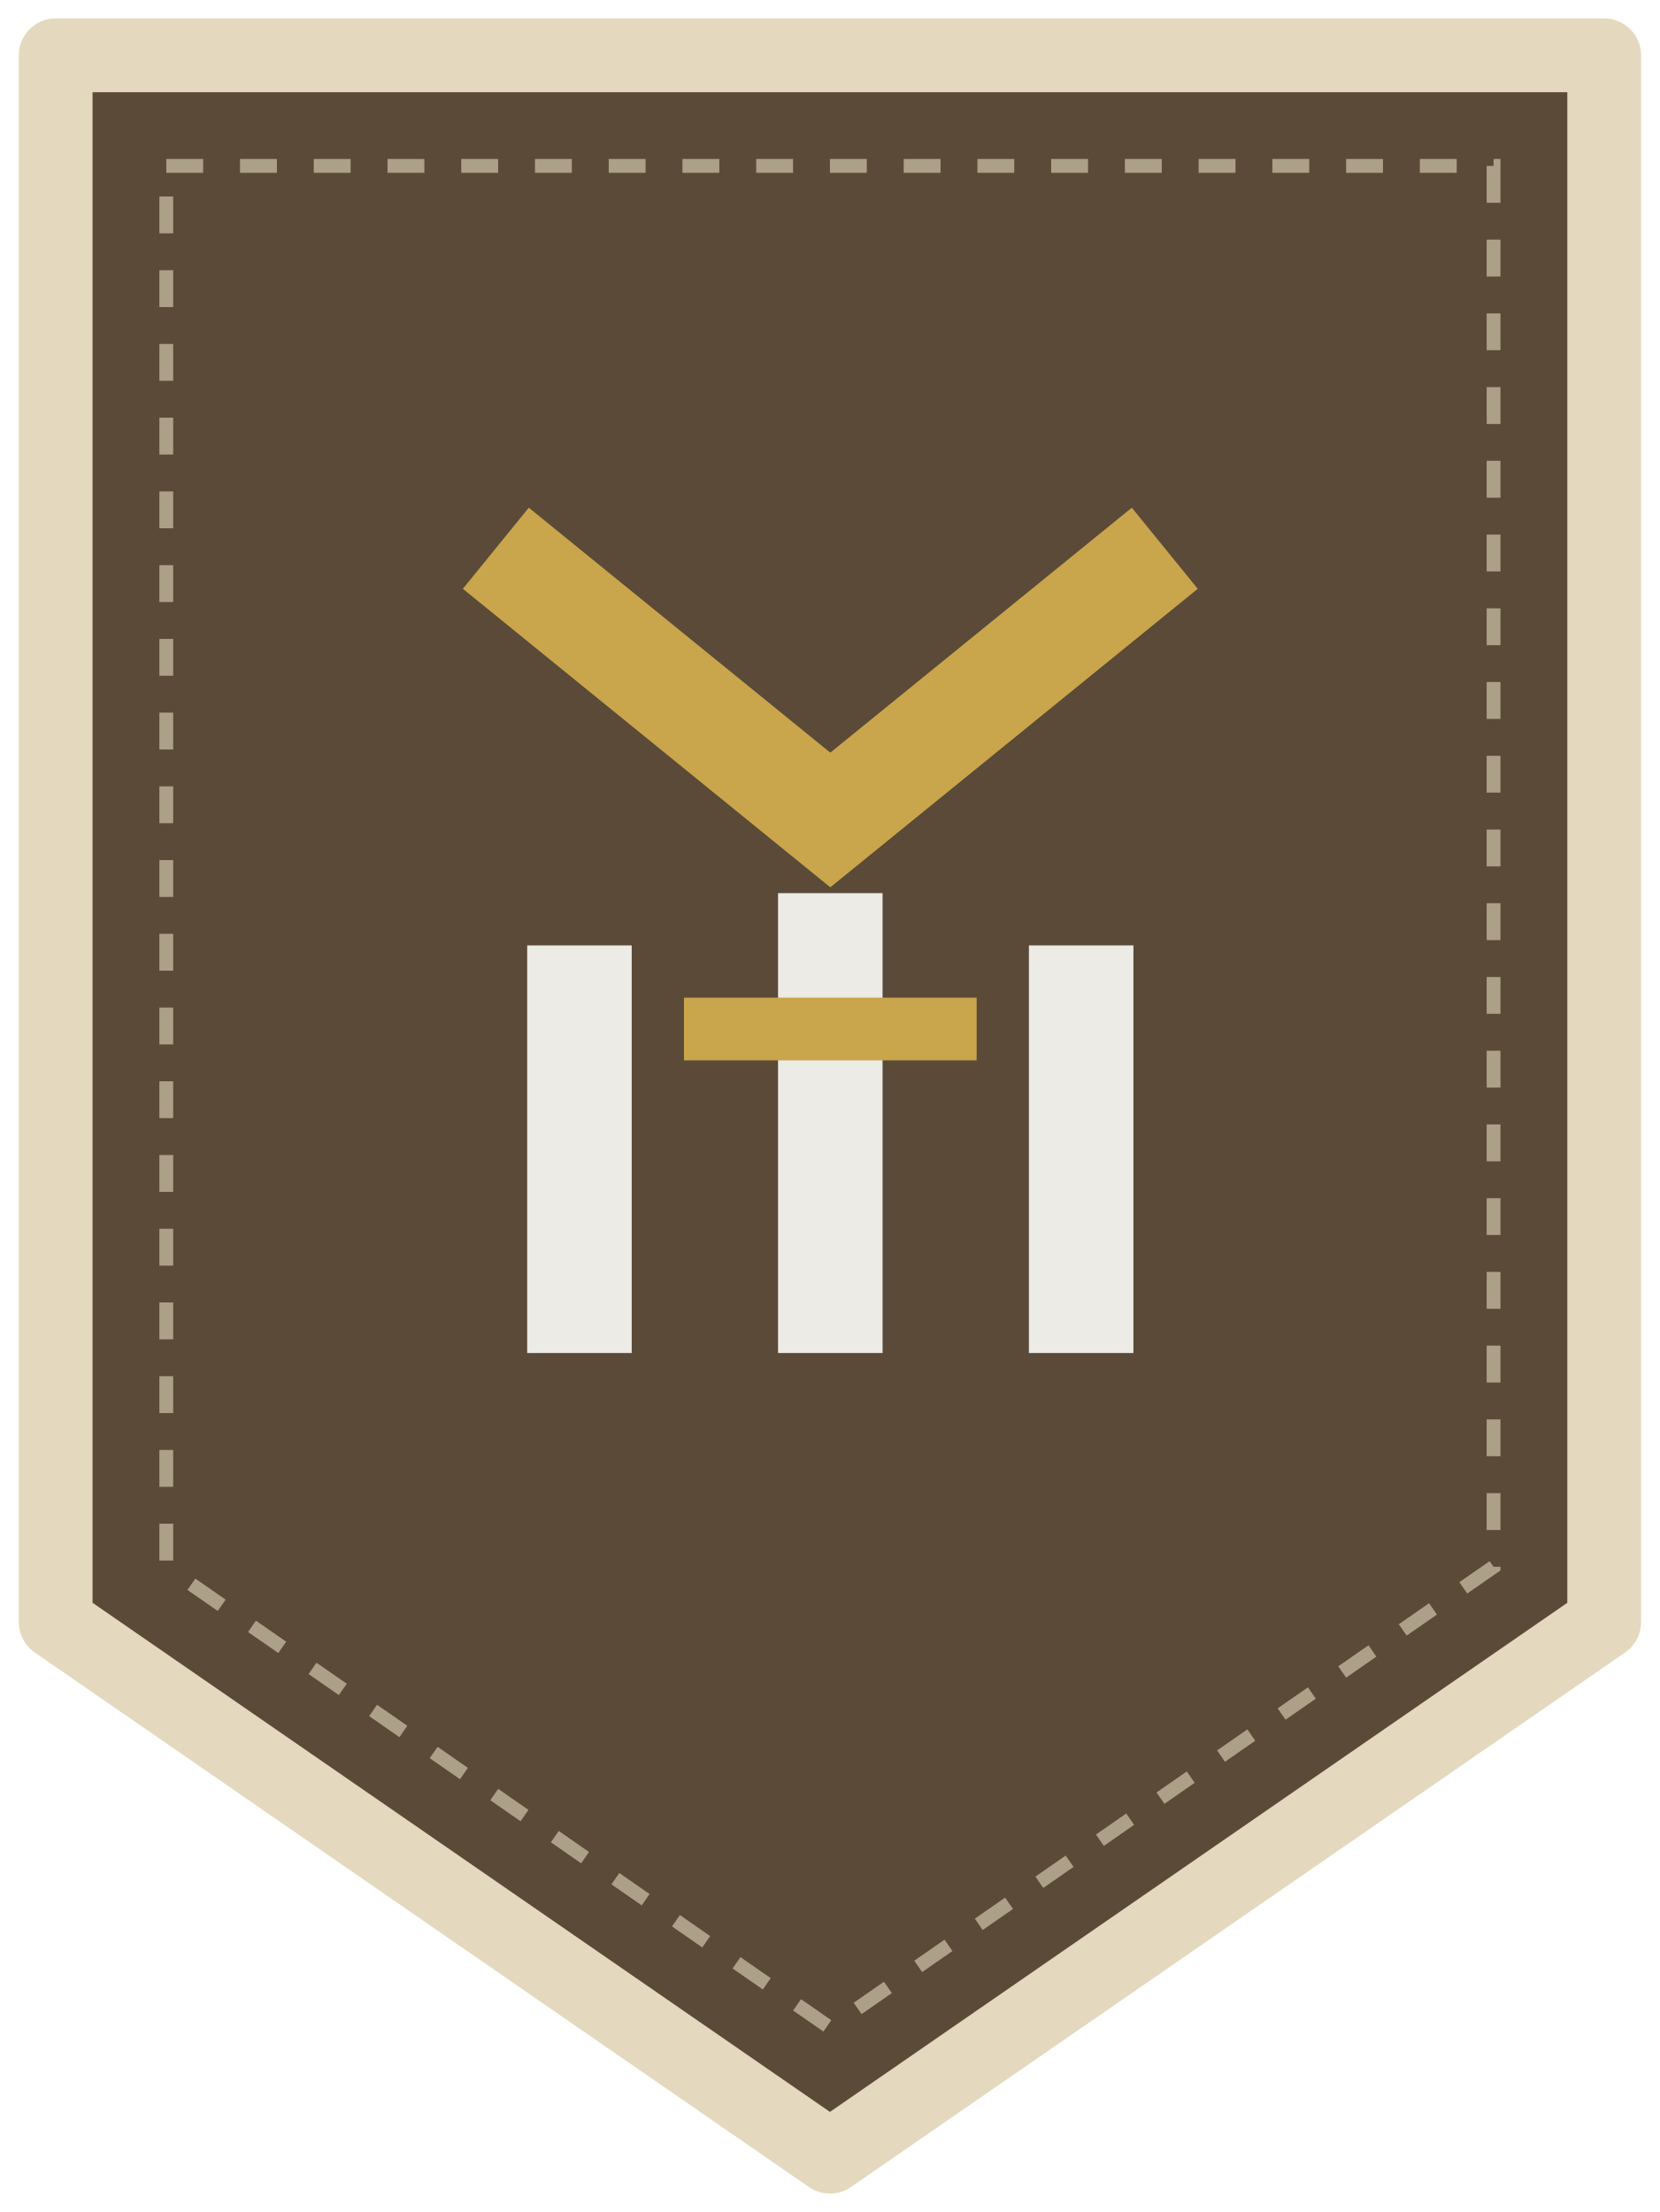
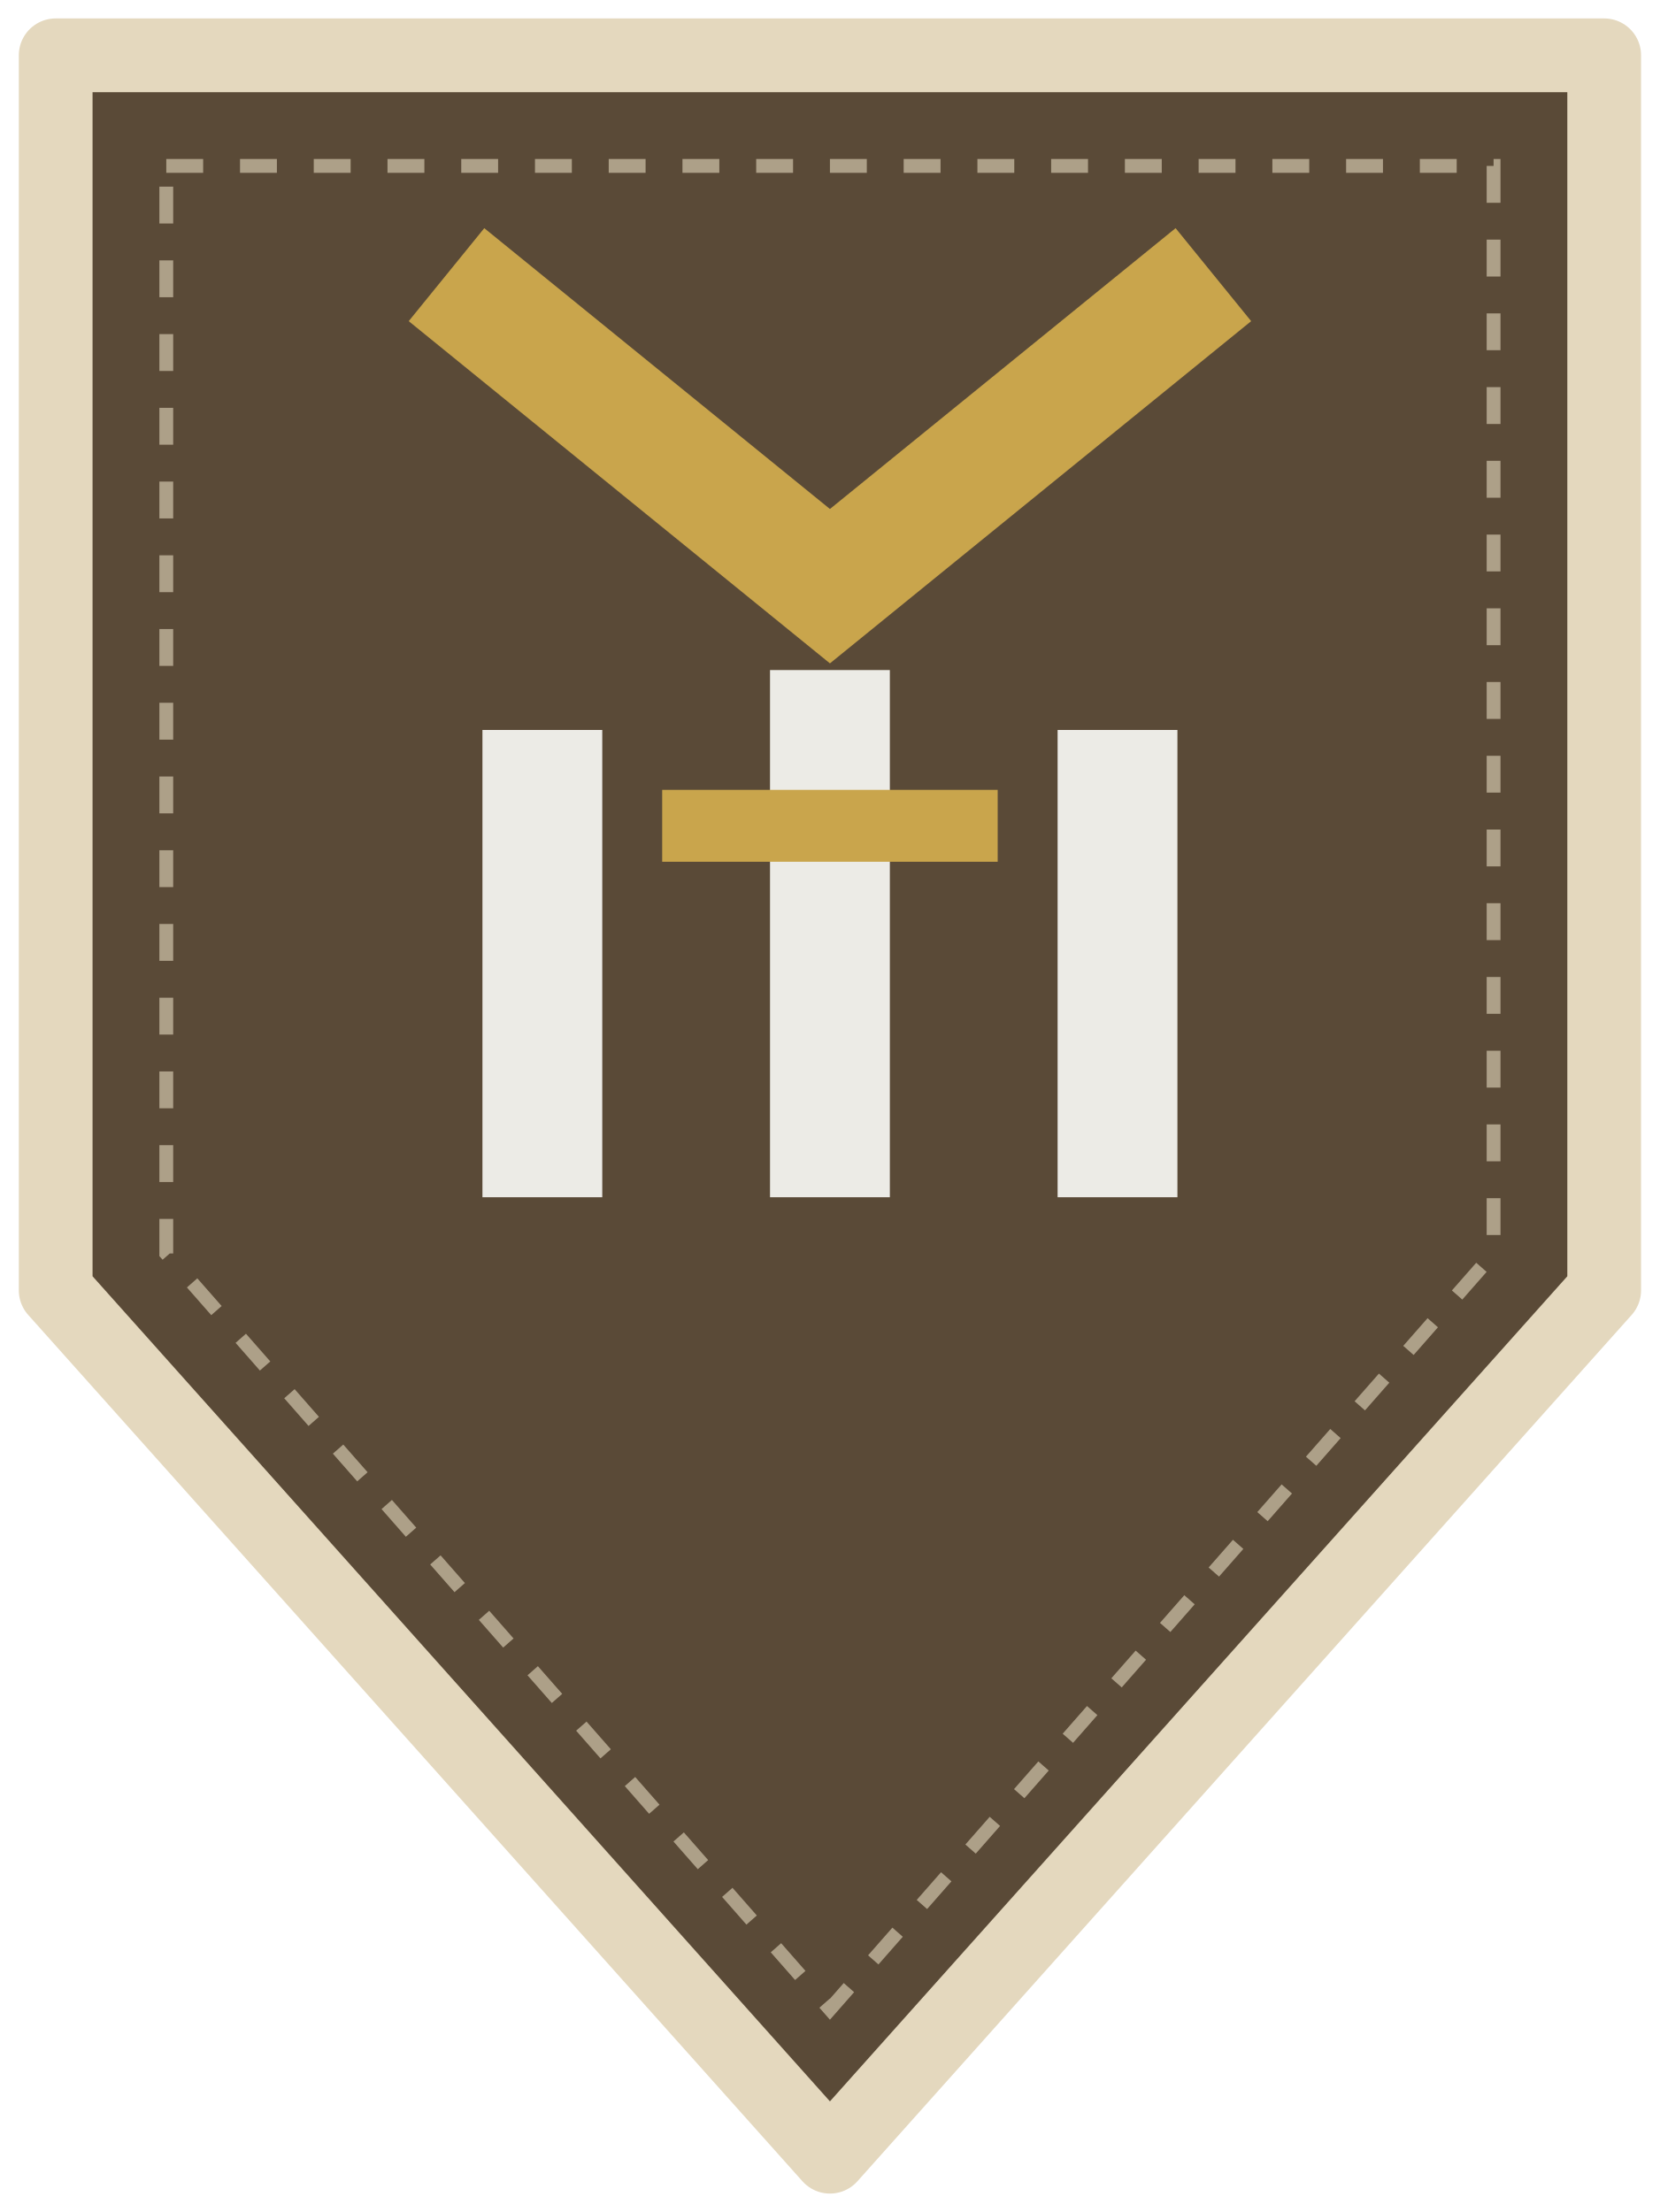
<svg xmlns="http://www.w3.org/2000/svg" viewBox="0 0 180 240" width="55mm" height="73.3mm">
-   <path d="M6 6 H174 V176 L90 234 L6 176 Z" fill="#5A4A37" stroke="#E4D8BE" stroke-width="8" stroke-linejoin="round" />
-   <path d="M18 18 H162 V170 L90 220 L18 170 Z" fill="none" stroke="#E4D8BE" stroke-width="1.5" stroke-dasharray="4 4" opacity="0.6" />
-   <g transform="translate(22 30) scale(0.567)">
+   <path d="M6 6 H174 V140 L90 234 L6 140 Z" fill="#5A4A37" stroke="#E4D8BE" stroke-width="8" stroke-linejoin="round" />
+   <path d="M18 18 H162 V136 L90 218 L18 136 Z" fill="none" stroke="#E4D8BE" stroke-width="1.5" stroke-dasharray="4 4" opacity="0.6" />
+   <g transform="translate(12 -4) scale(0.65)">
    <path d="M56 52 L120 104 L184 52" fill="none" stroke="#C9A54C" stroke-width="20" />
    <rect x="62" y="128" width="20" height="78" fill="#ECEBE6" />
    <rect x="110" y="118" width="20" height="88" fill="#ECEBE6" />
    <rect x="158" y="128" width="20" height="78" fill="#ECEBE6" />
    <rect x="92" y="138" width="56" height="12" fill="#C9A54C" />
  </g>
</svg>
